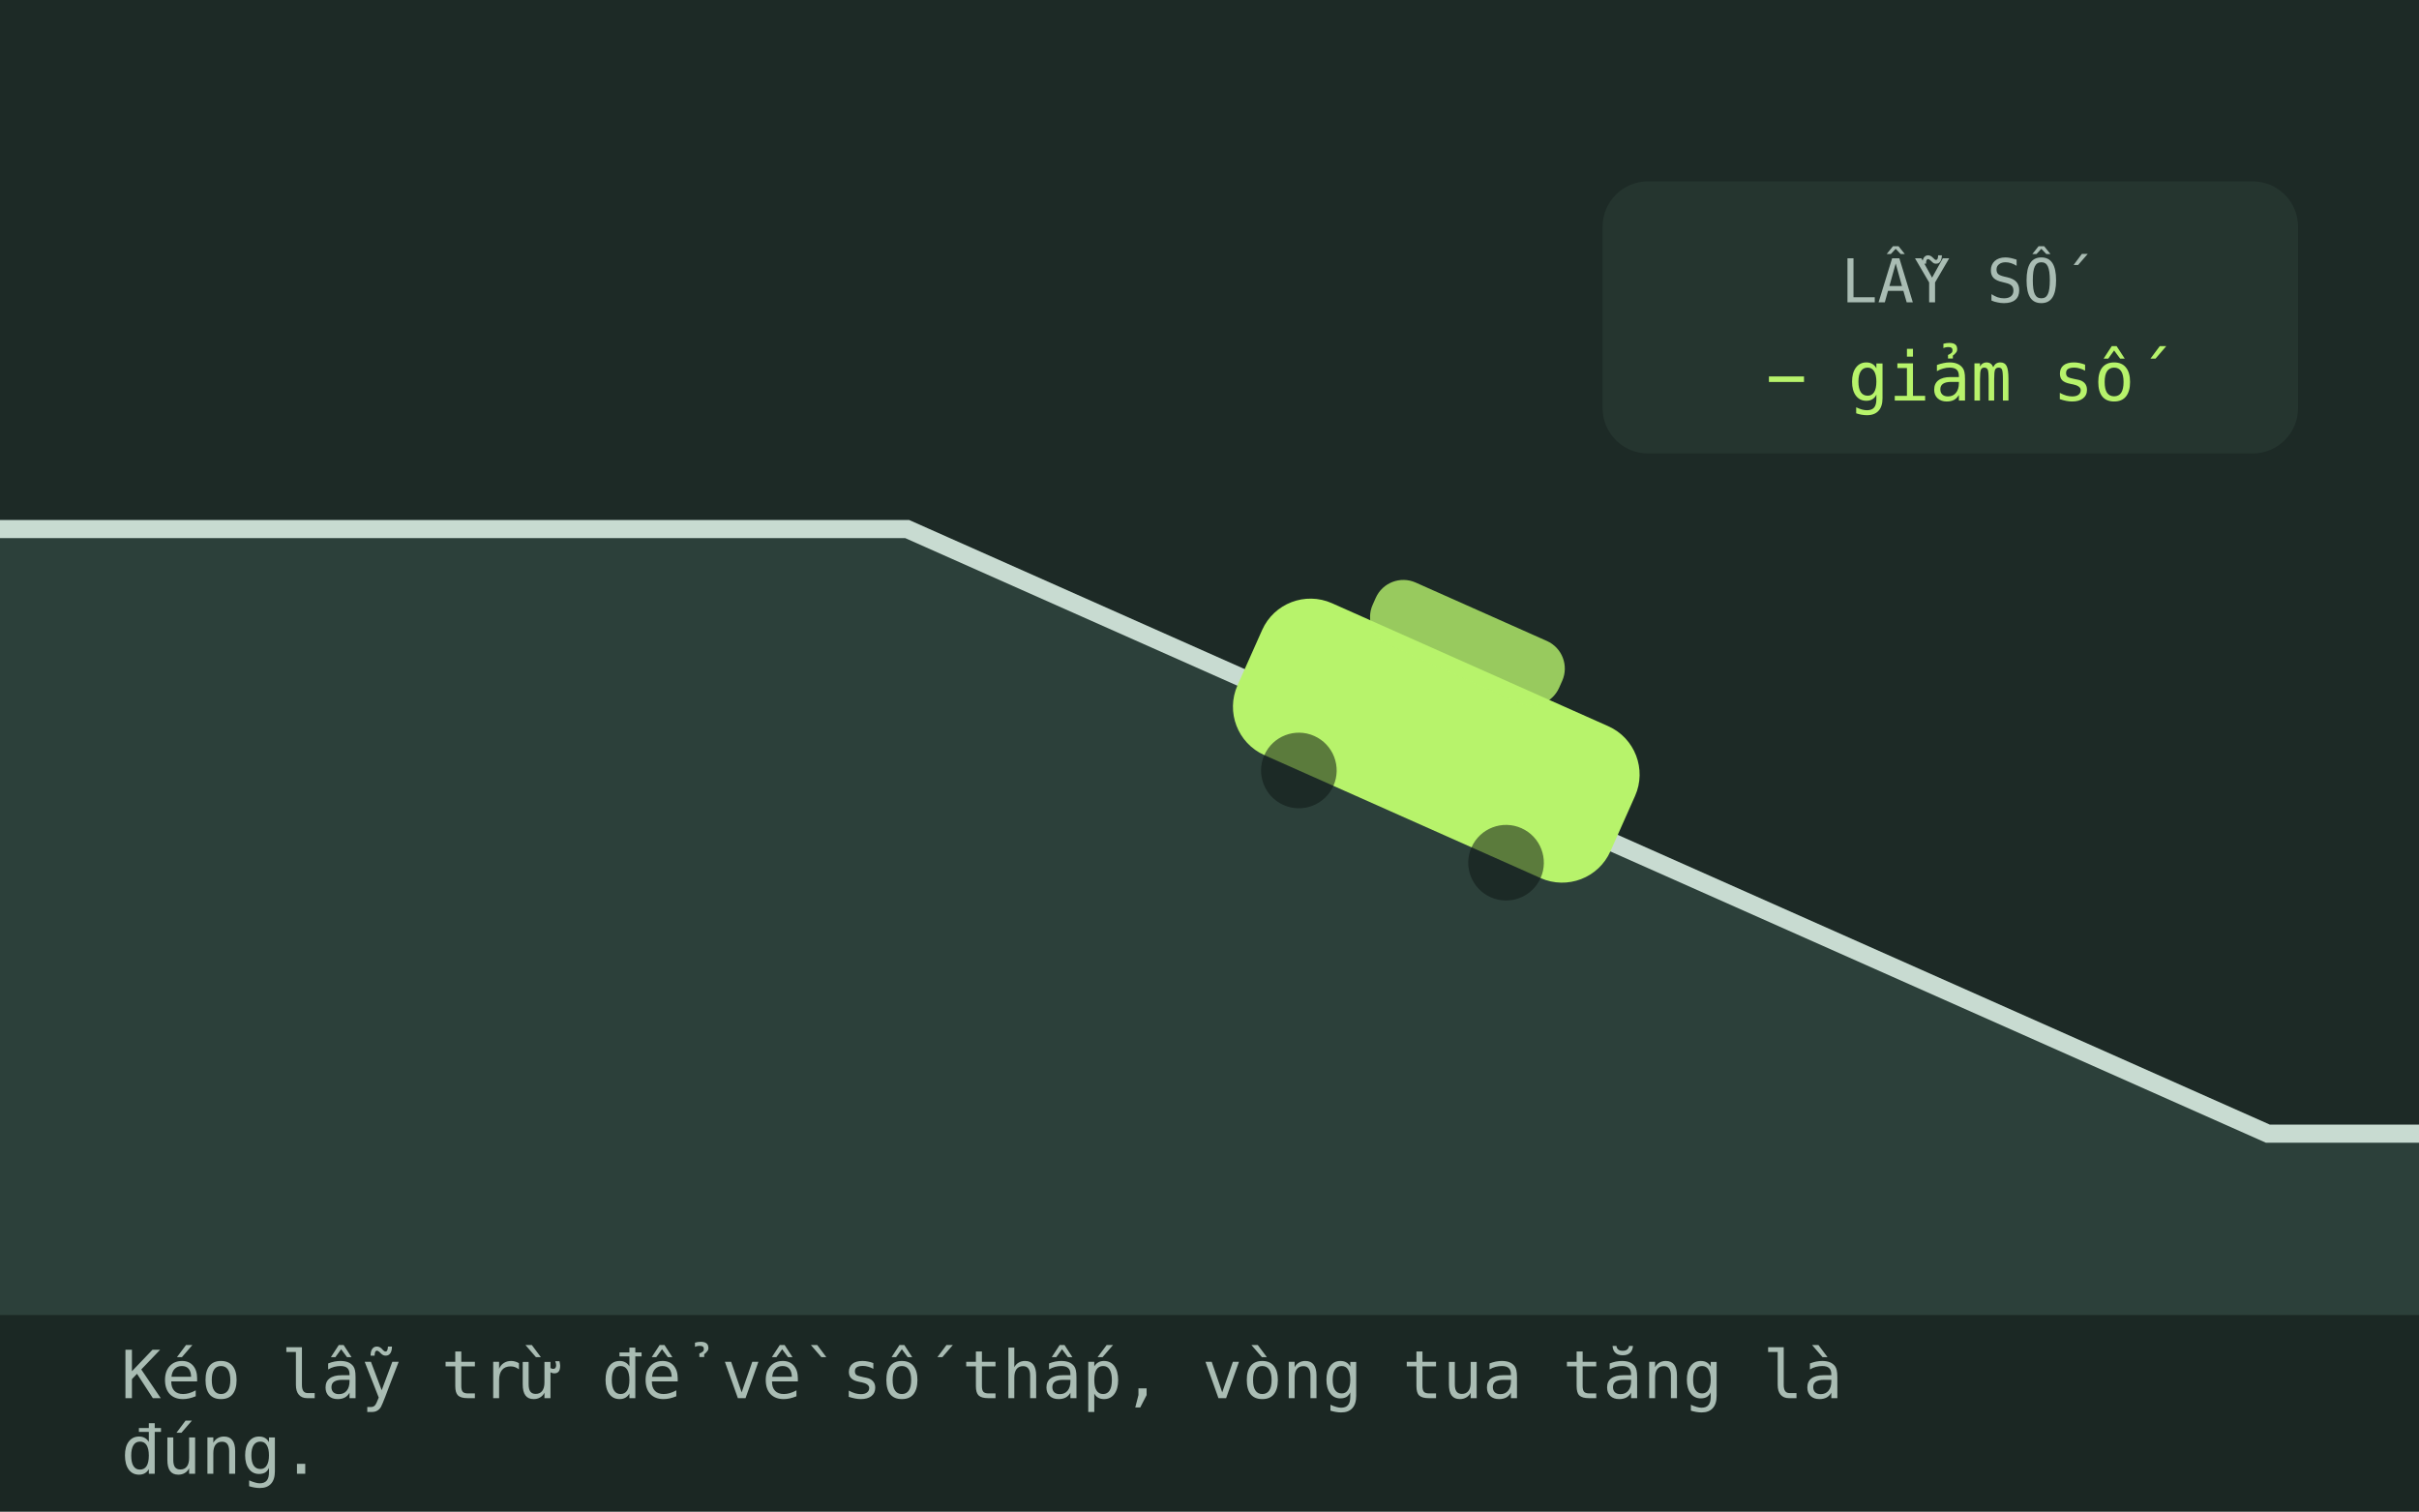
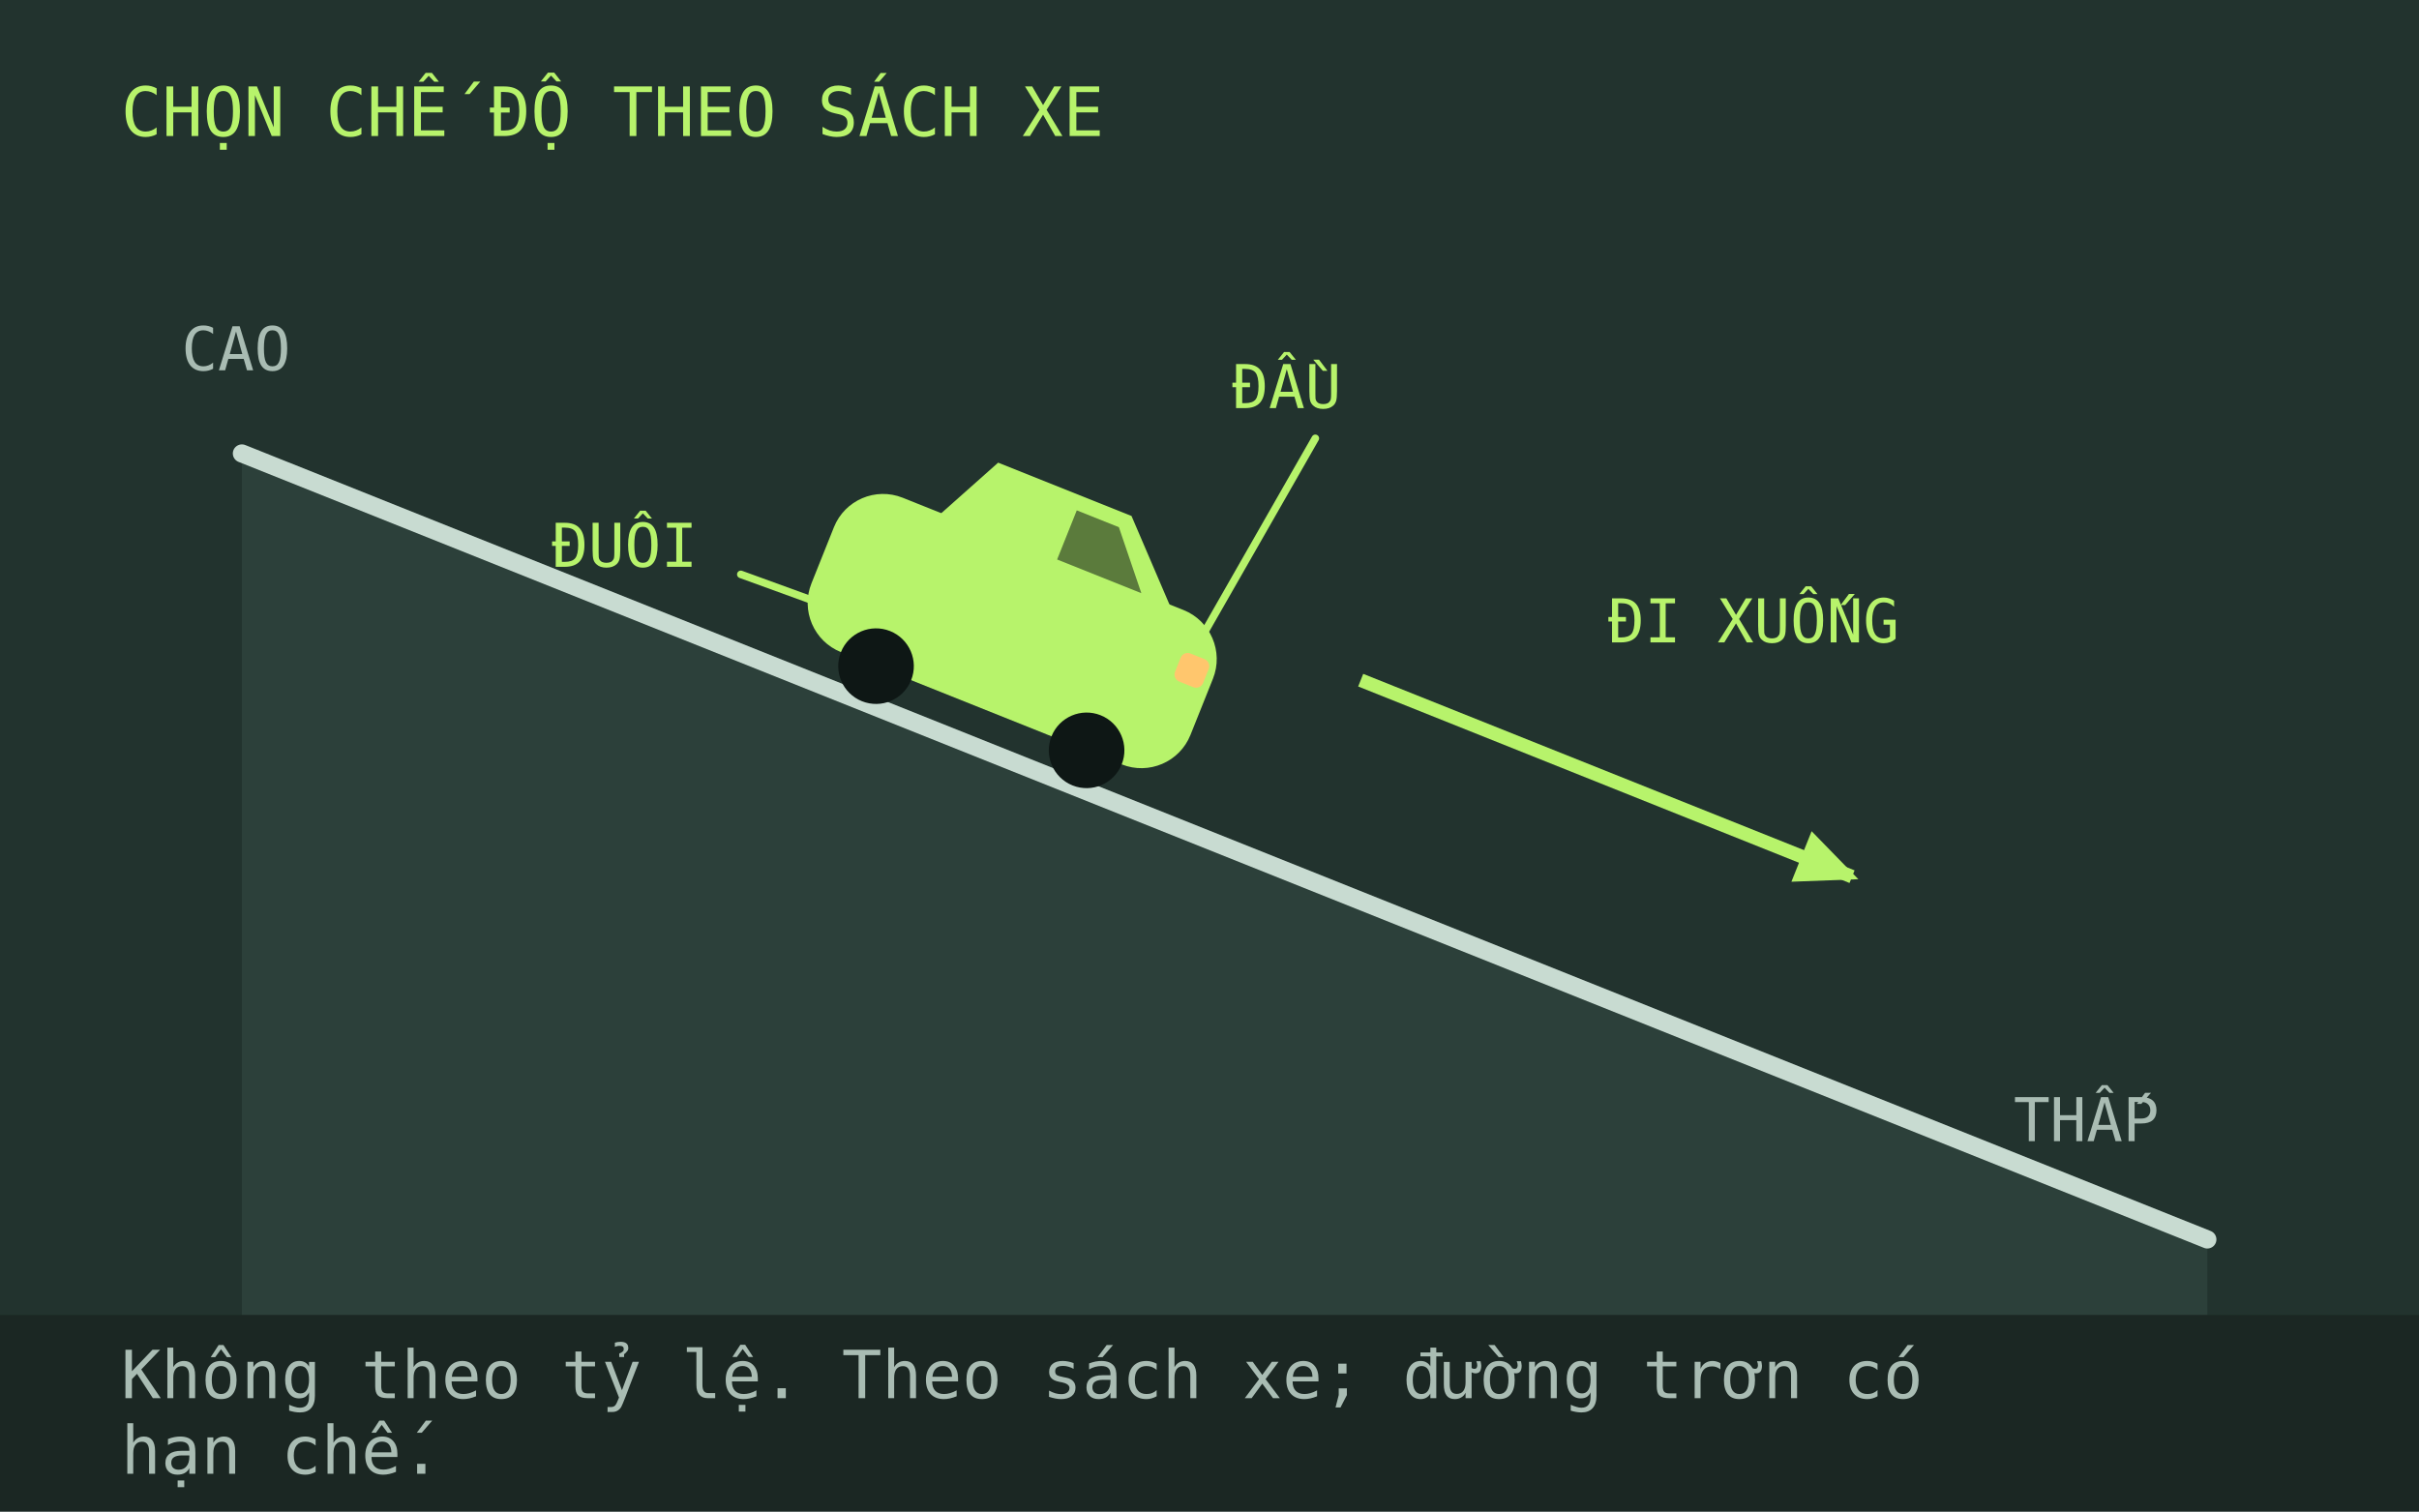
<svg xmlns="http://www.w3.org/2000/svg" viewBox="0 0 320 200" width="320" height="200" role="img" aria-labelledby="ttl">
  <defs>
    <marker id="tip" viewBox="0 0 10 10" refX="8" refY="5" markerWidth="5" markerHeight="5" orient="auto-start-reverse">
      <path d="M0 1L9 5L0 9Z" fill="#b7f36b" />
    </marker>
  </defs>
  <rect x="0" y="0" width="320" height="200" rx="0" fill="#22332e" />
-   <rect x="0" y="0" width="320" height="180" rx="0" fill="#1d2a26" />
-   <path d="M0 70L120 70L300 150L320 150L320 180L0 180Z" fill="#2c403a" />
-   <path d="M0 70L120 70L300 150L320 150" stroke="#c8dbd1" stroke-width="2.4" fill="none" />
-   <g transform="translate(190 98) rotate(24)">
+   <text x="16" y="18" font-family="DM Mono, ui-monospace, monospace" font-size="9" font-weight="500" fill="#b7f36b" text-anchor="start">CHỌN CHẾ ĐỘ THEO SÁCH XE</text>
+   <g id="downhill-grade">
+     <path d="M32 60L292 164L292 174L32 174Z" fill="#2c403a" />
+     <path d="M32 60L292 164" stroke="#c8dbd1" stroke-width="2.4" stroke-linecap="round" />
+   </g>
+   <g id="downhill-car" transform="translate(133.9 83.5) rotate(21.8)">
    <rect x="-27" y="-11" width="54" height="22" rx="7" fill="#b7f36b" />
-     <rect x="-15" y="-18" width="27" height="9" rx="4" fill="#b7f36b" opacity=".8" />
-     <circle cx="-15" cy="11" r="5" fill="#0e1715" opacity=".55" />
-     <circle cx="15" cy="11" r="5" fill="#0e1715" opacity=".55" />
+     <path d="M-15 -10L-10 -20L9 -20L19 -10Z" fill="#b7f36b" />
+     <path d="M2 -18L8 -18L14 -11L2 -11Z" fill="#0e1715" opacity=".55" />
+     <rect x="22" y="-6" width="4" height="4" rx="1" fill="#ffc66d" />
+     <circle cx="-15" cy="11" r="5" fill="#0e1715" />
+     <circle cx="15" cy="11" r="5" fill="#0e1715" />
  </g>
-   <rect x="212" y="24" width="92" height="36" rx="6" fill="#25352f" />
-   <text x="258" y="40" font-family="DM Mono, ui-monospace, monospace" font-size="8" font-weight="500" fill="#a9bcb3" text-anchor="middle">LẪY SỐ</text>
-   <text x="258" y="53" font-family="DM Mono, ui-monospace, monospace" font-size="9" font-weight="500" fill="#b7f36b" text-anchor="middle">− giảm số</text>
+   <text x="24" y="49" font-family="DM Mono, ui-monospace, monospace" font-size="8" font-weight="500" fill="#a9bcb3" text-anchor="start">CAO</text>
+   <text x="276" y="151" font-family="DM Mono, ui-monospace, monospace" font-size="8" font-weight="500" fill="#a9bcb3" text-anchor="middle">THẤP</text>
+   <text x="73" y="75" font-family="DM Mono, ui-monospace, monospace" font-size="8" font-weight="500" fill="#b7f36b" text-anchor="start">ĐUÔI</text>
+   <path d="M98 76L109 80" stroke="#b7f36b" stroke-width="1" stroke-linecap="round" />
+   <text x="163" y="54" font-family="DM Mono, ui-monospace, monospace" font-size="8" font-weight="500" fill="#b7f36b" text-anchor="start">ĐẦU</text>
+   <path d="M174 58L158 86" stroke="#b7f36b" stroke-width="1" stroke-linecap="round" />
+   <g id="downhill-forward">
+     <path d="M180 90L245 116" fill="none" stroke="#b7f36b" stroke-width="1.8" marker-end="url(#tip)" />
+   </g>
+   <text x="232" y="85" font-family="DM Mono, ui-monospace, monospace" font-size="8" font-weight="500" fill="#b7f36b" text-anchor="middle">ĐI XUỐNG</text>
  <rect x="0" y="174" width="320" height="26" rx="0" fill="#1a2622" opacity="0.92" />
-   <text x="16" y="185" font-family="DM Mono, ui-monospace, monospace" font-size="8.8" font-weight="500" fill="#a9bcb3" text-anchor="start">Kéo lẫy trừ để về số thấp, vòng tua tăng là</text>
-   <text x="16" y="195" font-family="DM Mono, ui-monospace, monospace" font-size="8.8" font-weight="500" fill="#a9bcb3" text-anchor="start">đúng.</text>
+   <text x="16" y="185" font-family="DM Mono, ui-monospace, monospace" font-size="8.8" font-weight="500" fill="#a9bcb3" text-anchor="start">Không theo tỷ lệ. Theo sách xe; đường trơn có</text>
+   <text x="16" y="195" font-family="DM Mono, ui-monospace, monospace" font-size="8.8" font-weight="500" fill="#a9bcb3" text-anchor="start">hạn chế.</text>
</svg>
